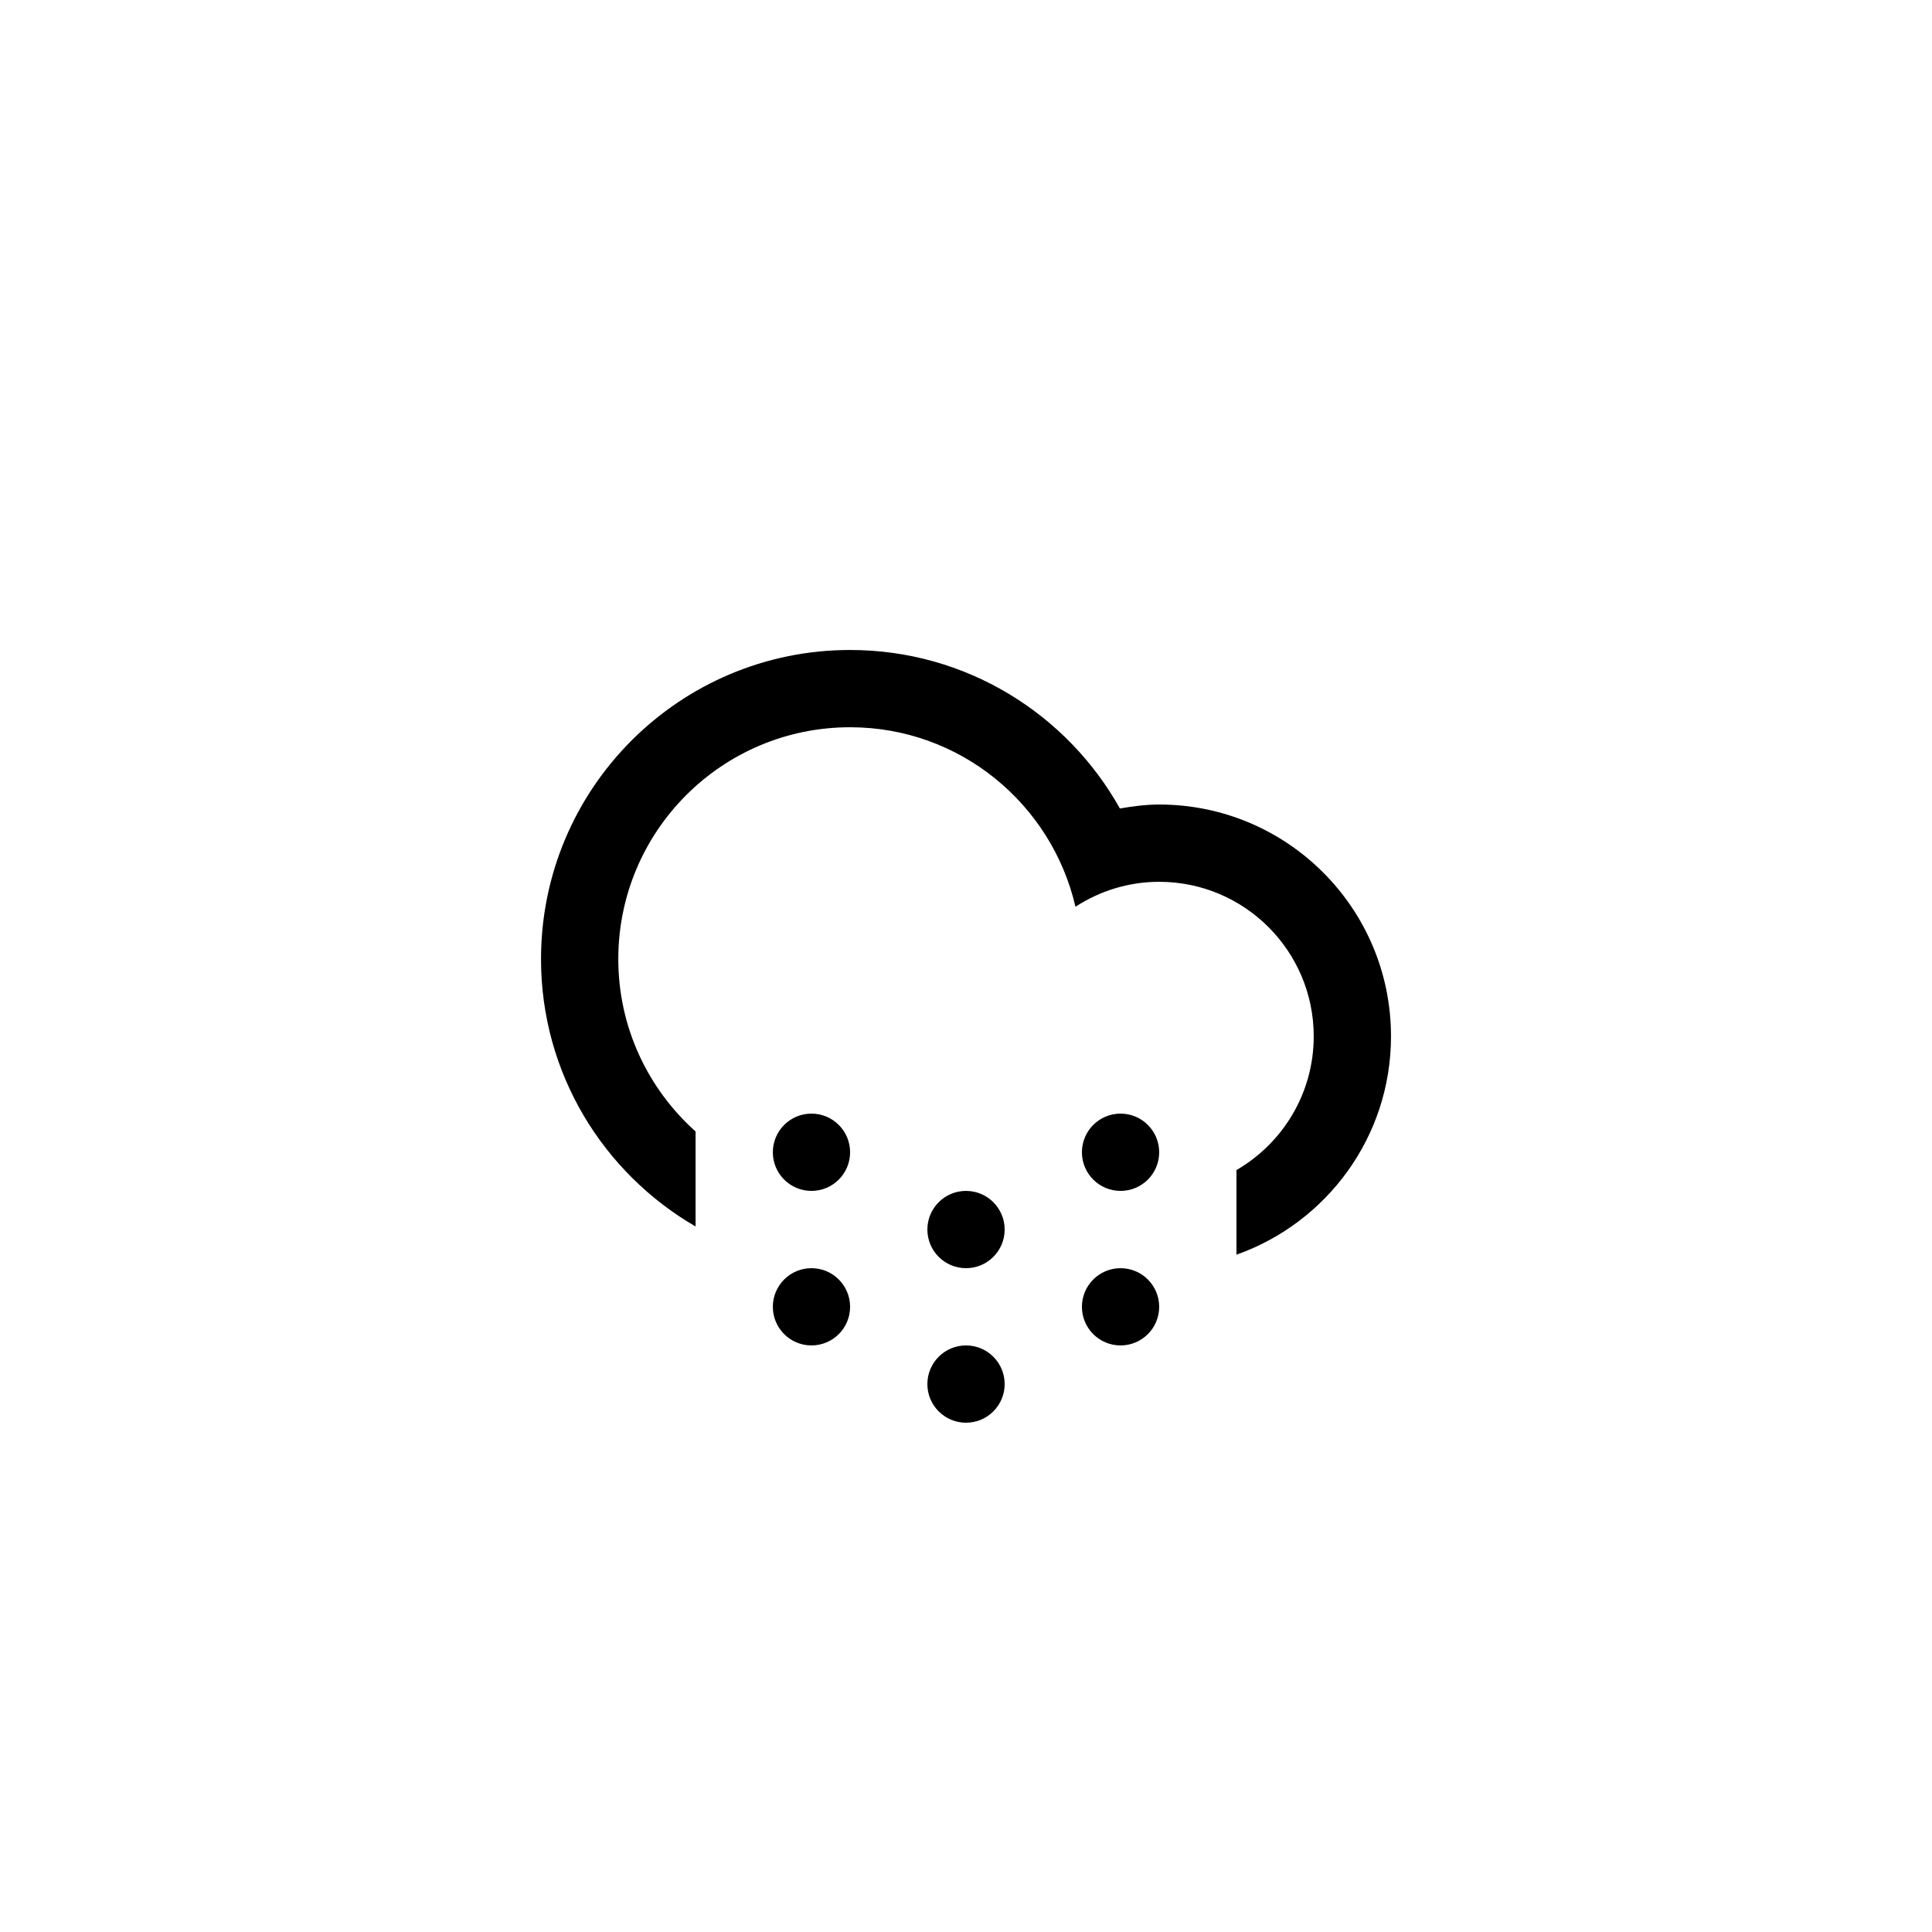
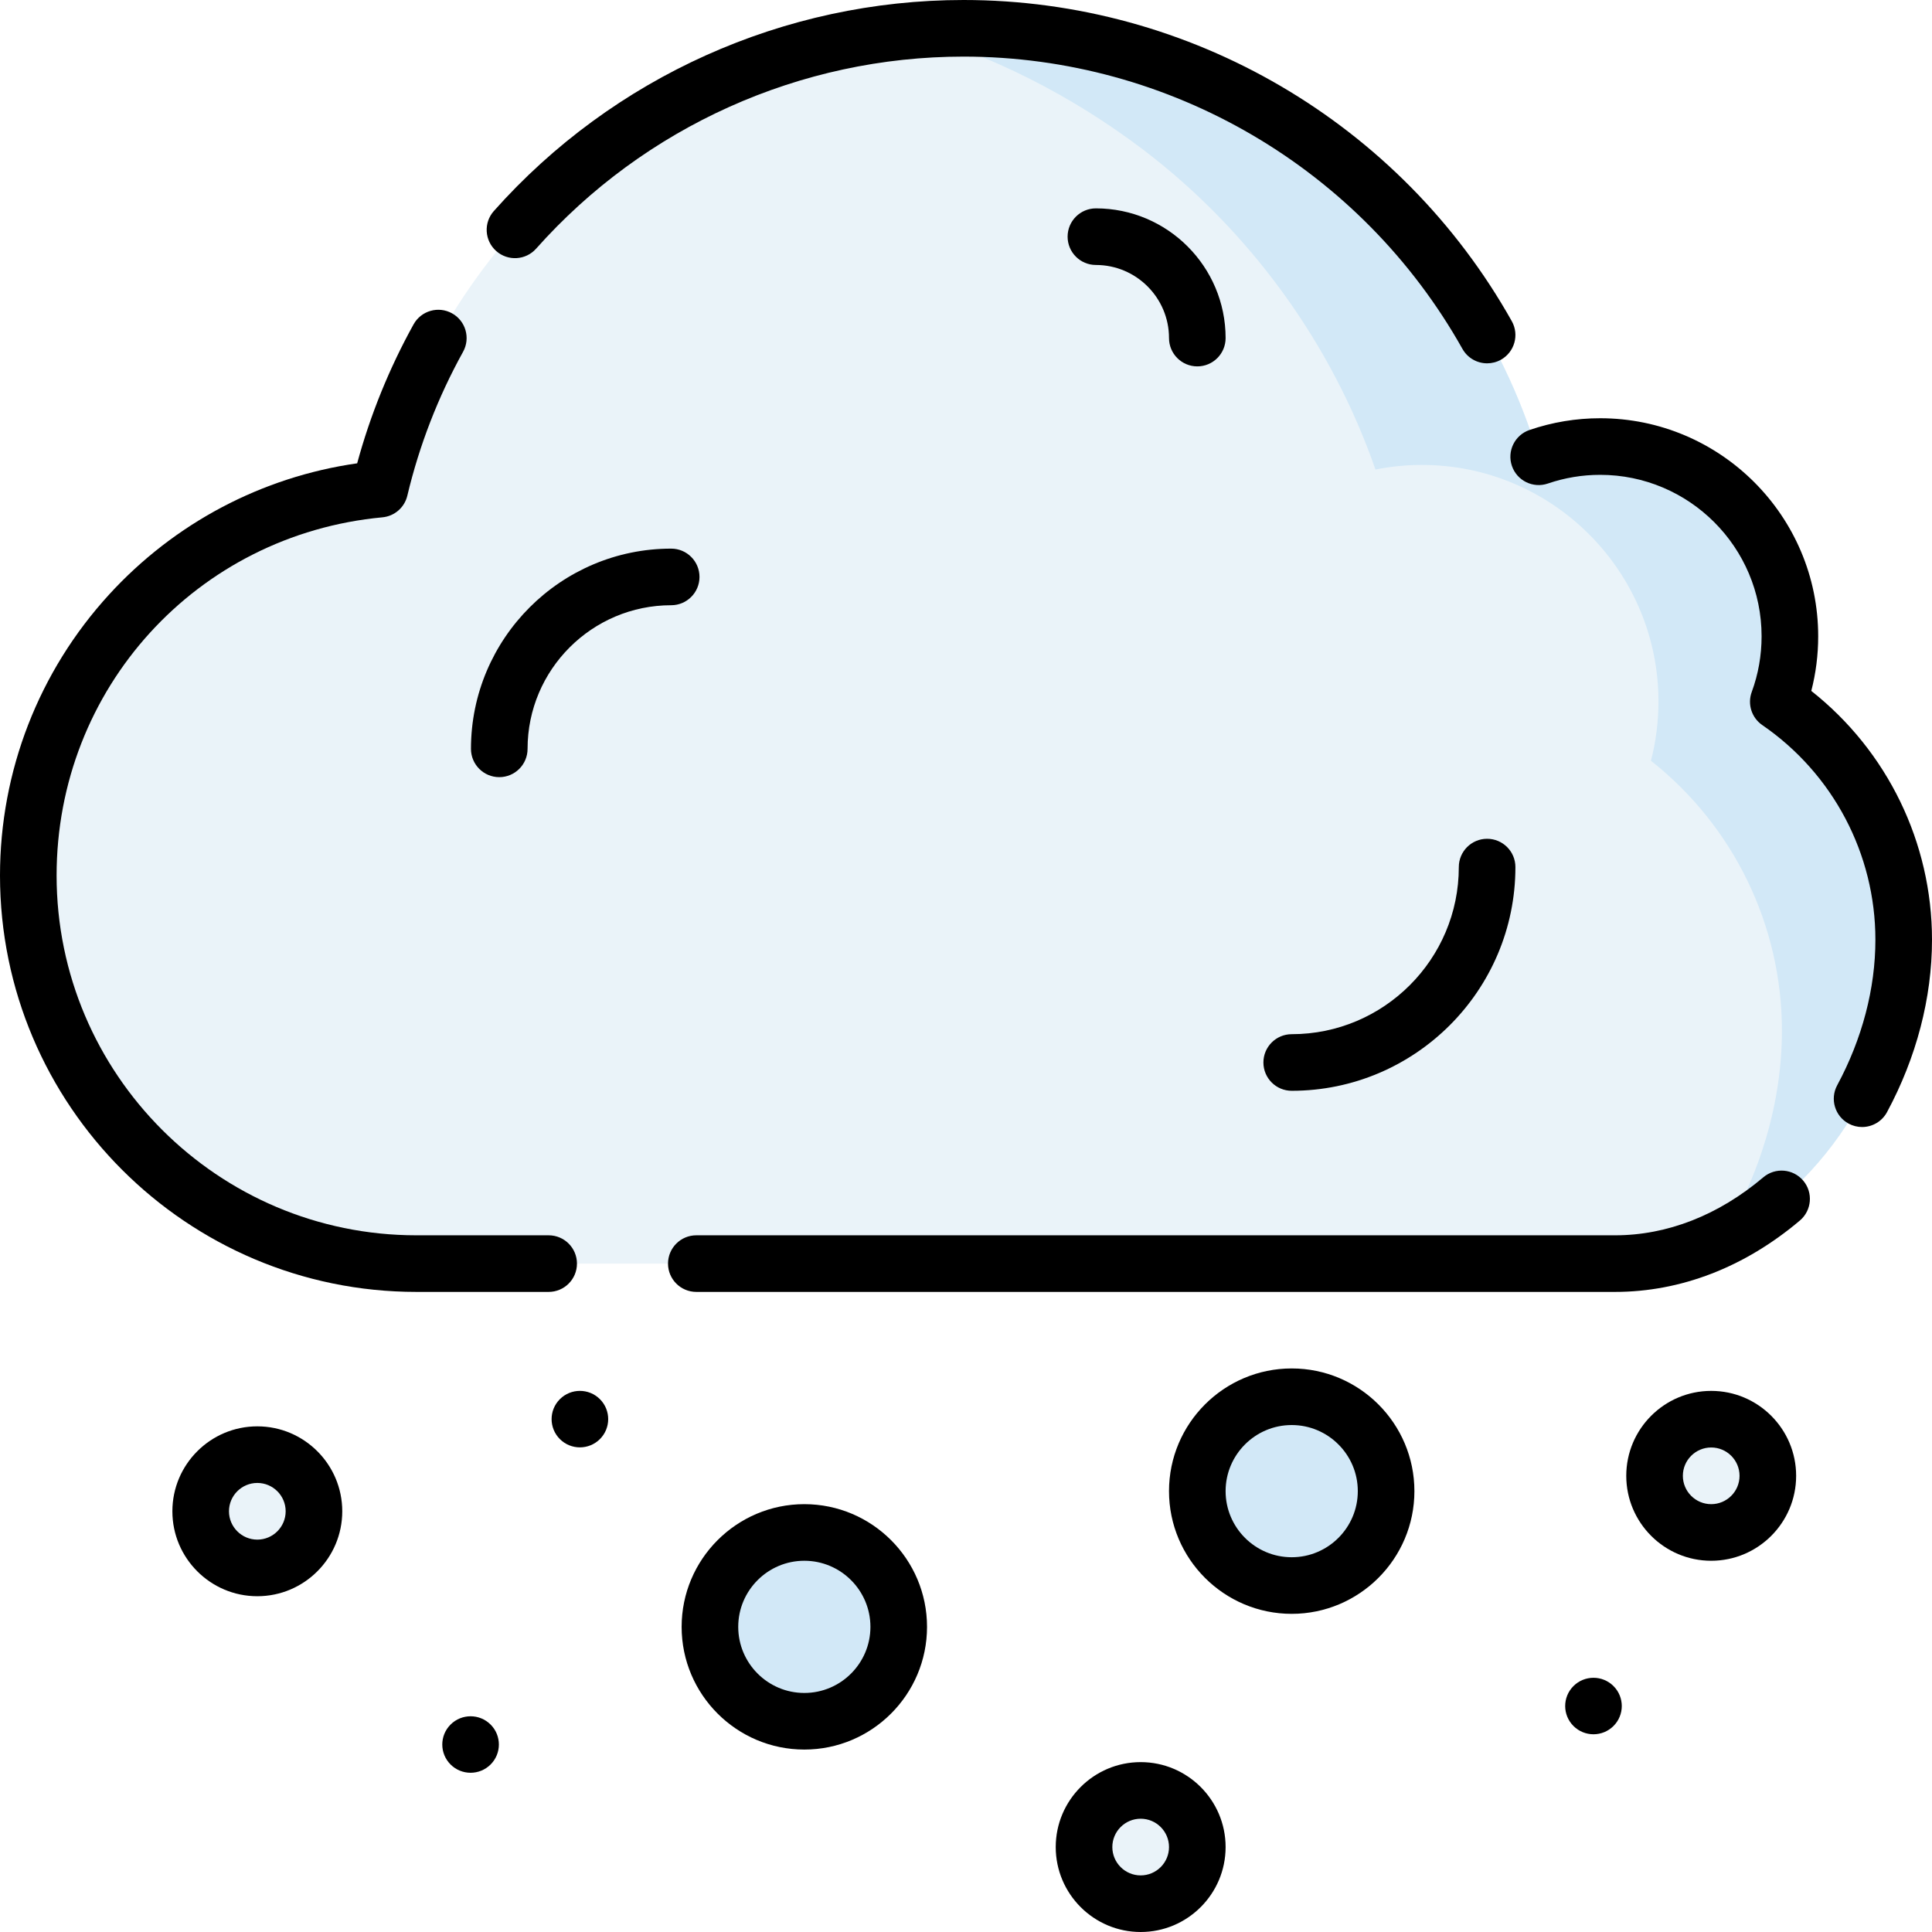
- <svg xmlns="http://www.w3.org/2000/svg" version="1.1" id="Layer_1" x="0px" y="0px" width="100px" height="100px" viewBox="0 0 100 100" enable-background="new 0 0 100 100" xml:space="preserve">
-   <path fill-rule="evenodd" clip-rule="evenodd" d="M63.999,64.943v-4.381c2.389-1.385,3.999-3.963,3.999-6.922  c0-4.416-3.581-7.998-7.999-7.998c-1.6,0-3.083,0.48-4.333,1.291c-1.231-5.317-5.974-9.291-11.665-9.291  c-6.627,0-11.998,5.373-11.998,12c0,3.549,1.55,6.729,4,8.924v4.916c-4.777-2.768-8-7.922-8-13.84  c0-8.836,7.163-15.999,15.998-15.999c6.004,0,11.229,3.312,13.965,8.204c0.664-0.113,1.337-0.205,2.033-0.205  c6.627,0,11.999,5.373,11.999,11.998C71.998,58.863,68.655,63.293,63.999,64.943z M42.001,57.641c1.105,0,2,0.896,2,2  c0,1.105-0.895,2-2,2c-1.104,0-1.999-0.895-1.999-2C40.002,58.537,40.897,57.641,42.001,57.641z M42.001,65.641c1.105,0,2,0.895,2,2  c0,1.104-0.895,1.998-2,1.998c-1.104,0-1.999-0.895-1.999-1.998C40.002,66.535,40.897,65.641,42.001,65.641z M50.001,61.641  c1.104,0,2,0.895,2,2c0,1.104-0.896,2-2,2c-1.105,0-2-0.896-2-2C48.001,62.535,48.896,61.641,50.001,61.641z M50.001,69.639  c1.104,0,2,0.896,2,2c0,1.105-0.896,2-2,2c-1.105,0-2-0.895-2-2C48.001,70.535,48.896,69.639,50.001,69.639z M57.999,57.641  c1.105,0,2,0.896,2,2c0,1.105-0.895,2-2,2c-1.104,0-1.999-0.895-1.999-2C56,58.537,56.896,57.641,57.999,57.641z M57.999,65.641  c1.105,0,2,0.895,2,2c0,1.104-0.895,1.998-2,1.998c-1.104,0-1.999-0.895-1.999-1.998C56,66.535,56.896,65.641,57.999,65.641z" />
+ <svg xmlns="http://www.w3.org/2000/svg" id="Layer_1" enable-background="new 0 0 512 512" height="512" viewBox="0 0 512 512" width="512">
+   <g>
+     <g>
+       <g fill="#eaf3f9">
+         <circle cx="68.192" cy="400.506" r="15.01" />
+         <circle cx="453.486" cy="391.109" r="15.01" />
+         <circle cx="302.29" cy="489.49" r="15.01" />
+       </g>
+       <circle cx="213.156" cy="431.135" fill="#d2e8f7" r="25.016" />
+       <circle cx="342.316" cy="395.168" fill="#d2e8f7" r="25.016" />
+     </g>
+     <g>
+       <path d="m504.5 249.05c0 32.31-20.04 65.4-48.36 79.17-8.71 4.24-18.2 6.65-28.13 6.65h-317.66c-56.8 0-102.85-46.05-102.85-102.85 0-53.53 40.9-97.5 93.15-102.39 15.51-65.27 71.23-114.96 139.57-121.41 4.98-.48 10.03-.72 15.14-.72 72.02 0 132.84 47.88 152.41 113.55 5.11-1.75 10.58-2.71 16.28-2.71 27.77 0 50.29 22.51 50.29 50.29 0 6.09-1.09 11.93-3.07 17.34 20.06 13.79 33.23 36.89 33.23 63.08z" fill="#eaf3f9" />
+       <path d="m504.5 249.05c0 32.31-20.04 65.4-48.36 79.17 10.35-16.83 16.09-36.18 16.09-55.06 0-27.99-12.87-54.31-34.71-71.55 1.32-5.1 1.99-10.36 1.99-15.7 0-34.57-28.13-62.7-62.7-62.7-4.15 0-8.26.41-12.3 1.22-11.65-33.49-33.37-63.43-61.79-84.94-18.66-14.12-40.35-25.22-62.5-31.27 4.98-.48 10.03-.72 15.14-.72 72.02 0 132.84 47.88 152.41 113.55 5.11-1.75 10.58-2.71 16.28-2.71 27.77 0 50.29 22.51 50.29 50.29 0 6.09-1.09 11.93-3.07 17.34 20.06 13.79 33.23 36.89 33.23 63.08z" fill="#d2e8f7" />
+     </g>
+   </g>
+   <g>
+     <path d="m131.492 66.518c3.096 2.753 7.837 2.473 10.588-.623 28.75-32.344 70.038-50.895 113.277-50.895 54.725 0 105.382 29.679 132.203 77.456 1.376 2.451 3.923 3.83 6.547 3.83 1.243 0 2.504-.31 3.665-.961 3.611-2.028 4.896-6.6 2.868-10.211-29.473-52.501-85.142-85.114-145.283-85.114-47.521 0-92.895 20.386-124.488 55.93-2.752 3.096-2.473 7.837.623 10.588z" />
+     <path d="m480.011 183.101c1.216-4.705 1.829-9.552 1.829-14.472 0-31.866-25.926-57.792-57.792-57.792-6.375 0-12.67 1.047-18.708 3.113-3.919 1.34-6.009 5.604-4.669 9.523 1.341 3.92 5.606 6.011 9.524 4.669 4.472-1.53 9.133-2.305 13.853-2.305 23.596 0 42.792 19.196 42.792 42.792 0 5.075-.879 10.039-2.611 14.754-1.182 3.218-.032 6.827 2.793 8.769 18.771 12.898 29.978 34.167 29.978 56.895 0 12.93-3.502 26.266-10.129 38.568-1.964 3.647-.6 8.195 3.047 10.16 1.132.609 2.35.898 3.55.898 2.67 0 5.255-1.429 6.61-3.945 7.799-14.48 11.922-30.276 11.922-45.681 0-25.804-11.861-50.061-31.989-65.946z" />
+     <path d="m467.299 311.996c-11.888 10.057-25.474 15.372-39.29 15.372h-243.478c-4.143 0-7.5 3.358-7.5 7.5s3.357 7.5 7.5 7.5h243.478c17.41 0 34.346-6.542 48.978-18.92 3.162-2.675 3.558-7.408.882-10.57s-7.408-3.557-10.57-.882z" />
+     <path d="m152.901 334.868c0-4.142-3.357-7.5-7.5-7.5h-35.051c-52.576 0-95.35-42.773-95.35-95.349 0-49.509 37.121-90.318 86.347-94.924 3.201-.299 5.855-2.605 6.599-5.733 3.164-13.315 8.135-26.145 14.774-38.134 2.007-3.624.696-8.188-2.927-10.195-3.622-2.006-8.188-.697-10.194 2.927-6.448 11.643-11.466 24.009-14.946 36.826-25.198 3.593-48.365 15.8-65.703 34.732-18.669 20.383-28.95 46.841-28.95 74.501 0 60.847 49.503 110.349 110.35 110.349h35.052c4.142 0 7.499-3.358 7.499-7.5z" />
+     <path d="m68.192 377.996c-12.412 0-22.51 10.098-22.51 22.51s10.098 22.51 22.51 22.51 22.51-10.098 22.51-22.51-10.098-22.51-22.51-22.51zm0 30.02c-4.141 0-7.51-3.369-7.51-7.51s3.369-7.51 7.51-7.51 7.51 3.369 7.51 7.51-3.369 7.51-7.51 7.51z" />
+     <path d="m453.486 368.599c-12.412 0-22.51 10.098-22.51 22.51s10.098 22.51 22.51 22.51 22.51-10.098 22.51-22.51-10.098-22.51-22.51-22.51zm0 30.019c-4.141 0-7.51-3.369-7.51-7.51s3.369-7.51 7.51-7.51 7.51 3.369 7.51 7.51-3.369 7.51-7.51 7.51z" />
+     <path d="m302.29 466.98c-12.412 0-22.51 10.098-22.51 22.51s10.098 22.51 22.51 22.51 22.51-10.098 22.51-22.51-10.098-22.51-22.51-22.51zm0 30.02c-4.141 0-7.51-3.369-7.51-7.51s3.369-7.51 7.51-7.51 7.51 3.369 7.51 7.51-3.369 7.51-7.51 7.51z" />
+     <path d="m213.156 398.618c-17.93 0-32.517 14.587-32.517 32.517s14.587 32.516 32.517 32.516c17.929 0 32.516-14.586 32.516-32.516s-14.587-32.517-32.516-32.517zm0 50.033c-9.658 0-17.517-7.858-17.517-17.516 0-9.659 7.858-17.517 17.517-17.517s17.516 7.858 17.516 17.517c0 9.658-7.858 17.516-17.516 17.516z" />
+     <path d="m342.315 362.652c-17.929 0-32.516 14.587-32.516 32.517 0 17.929 14.587 32.516 32.516 32.516 17.93 0 32.517-14.587 32.517-32.516 0-17.93-14.587-32.517-32.517-32.517zm0 50.033c-9.658 0-17.516-7.858-17.516-17.516 0-9.659 7.857-17.517 17.516-17.517s17.517 7.858 17.517 17.517c0 9.658-7.858 17.516-17.517 17.516z" />
+     <path d="m132.311 205.954c4.143 0 7.5-3.358 7.5-7.5 0-20.987 17.074-38.062 38.062-38.062 4.143 0 7.5-3.358 7.5-7.5s-3.357-7.5-7.5-7.5c-29.258 0-53.062 23.804-53.062 53.062 0 4.142 3.357 7.5 7.5 7.5z" />
+     <path d="m386.6 229.786c0 24.418-19.866 44.284-44.284 44.284-4.143 0-7.5 3.358-7.5 7.5s3.357 7.5 7.5 7.5c32.689 0 59.284-26.595 59.284-59.284 0-4.142-3.357-7.5-7.5-7.5s-7.5 3.358-7.5 7.5z" />
+     <path d="m282.926 62.721c0 4.142 3.357 7.5 7.5 7.5 10.683 0 19.374 8.691 19.374 19.374 0 4.142 3.357 7.5 7.5 7.5s7.5-3.358 7.5-7.5c0-18.954-15.42-34.374-34.374-34.374-4.143 0-7.5 3.358-7.5 7.5z" />
+     <path d="m148.376 370.79c-2.929 2.923-2.928 7.663 0 10.586 2.929 2.923 7.677 2.924 10.606 0s2.928-7.663 0-10.586-7.678-2.923-10.606 0z" />
+     <path d="m119.406 457.024c-2.929 2.923-2.928 7.663 0 10.586 2.929 2.923 7.677 2.923 10.606 0s2.928-7.663 0-10.586c-2.929-2.924-7.678-2.924-10.606 0z" />
+     <path d="m416.986 446.823c-2.929 2.923-2.928 7.663 0 10.586s7.677 2.923 10.606 0 2.928-7.663 0-10.586c-2.929-2.923-7.677-2.923-10.606 0z" />
+   </g>
</svg>
